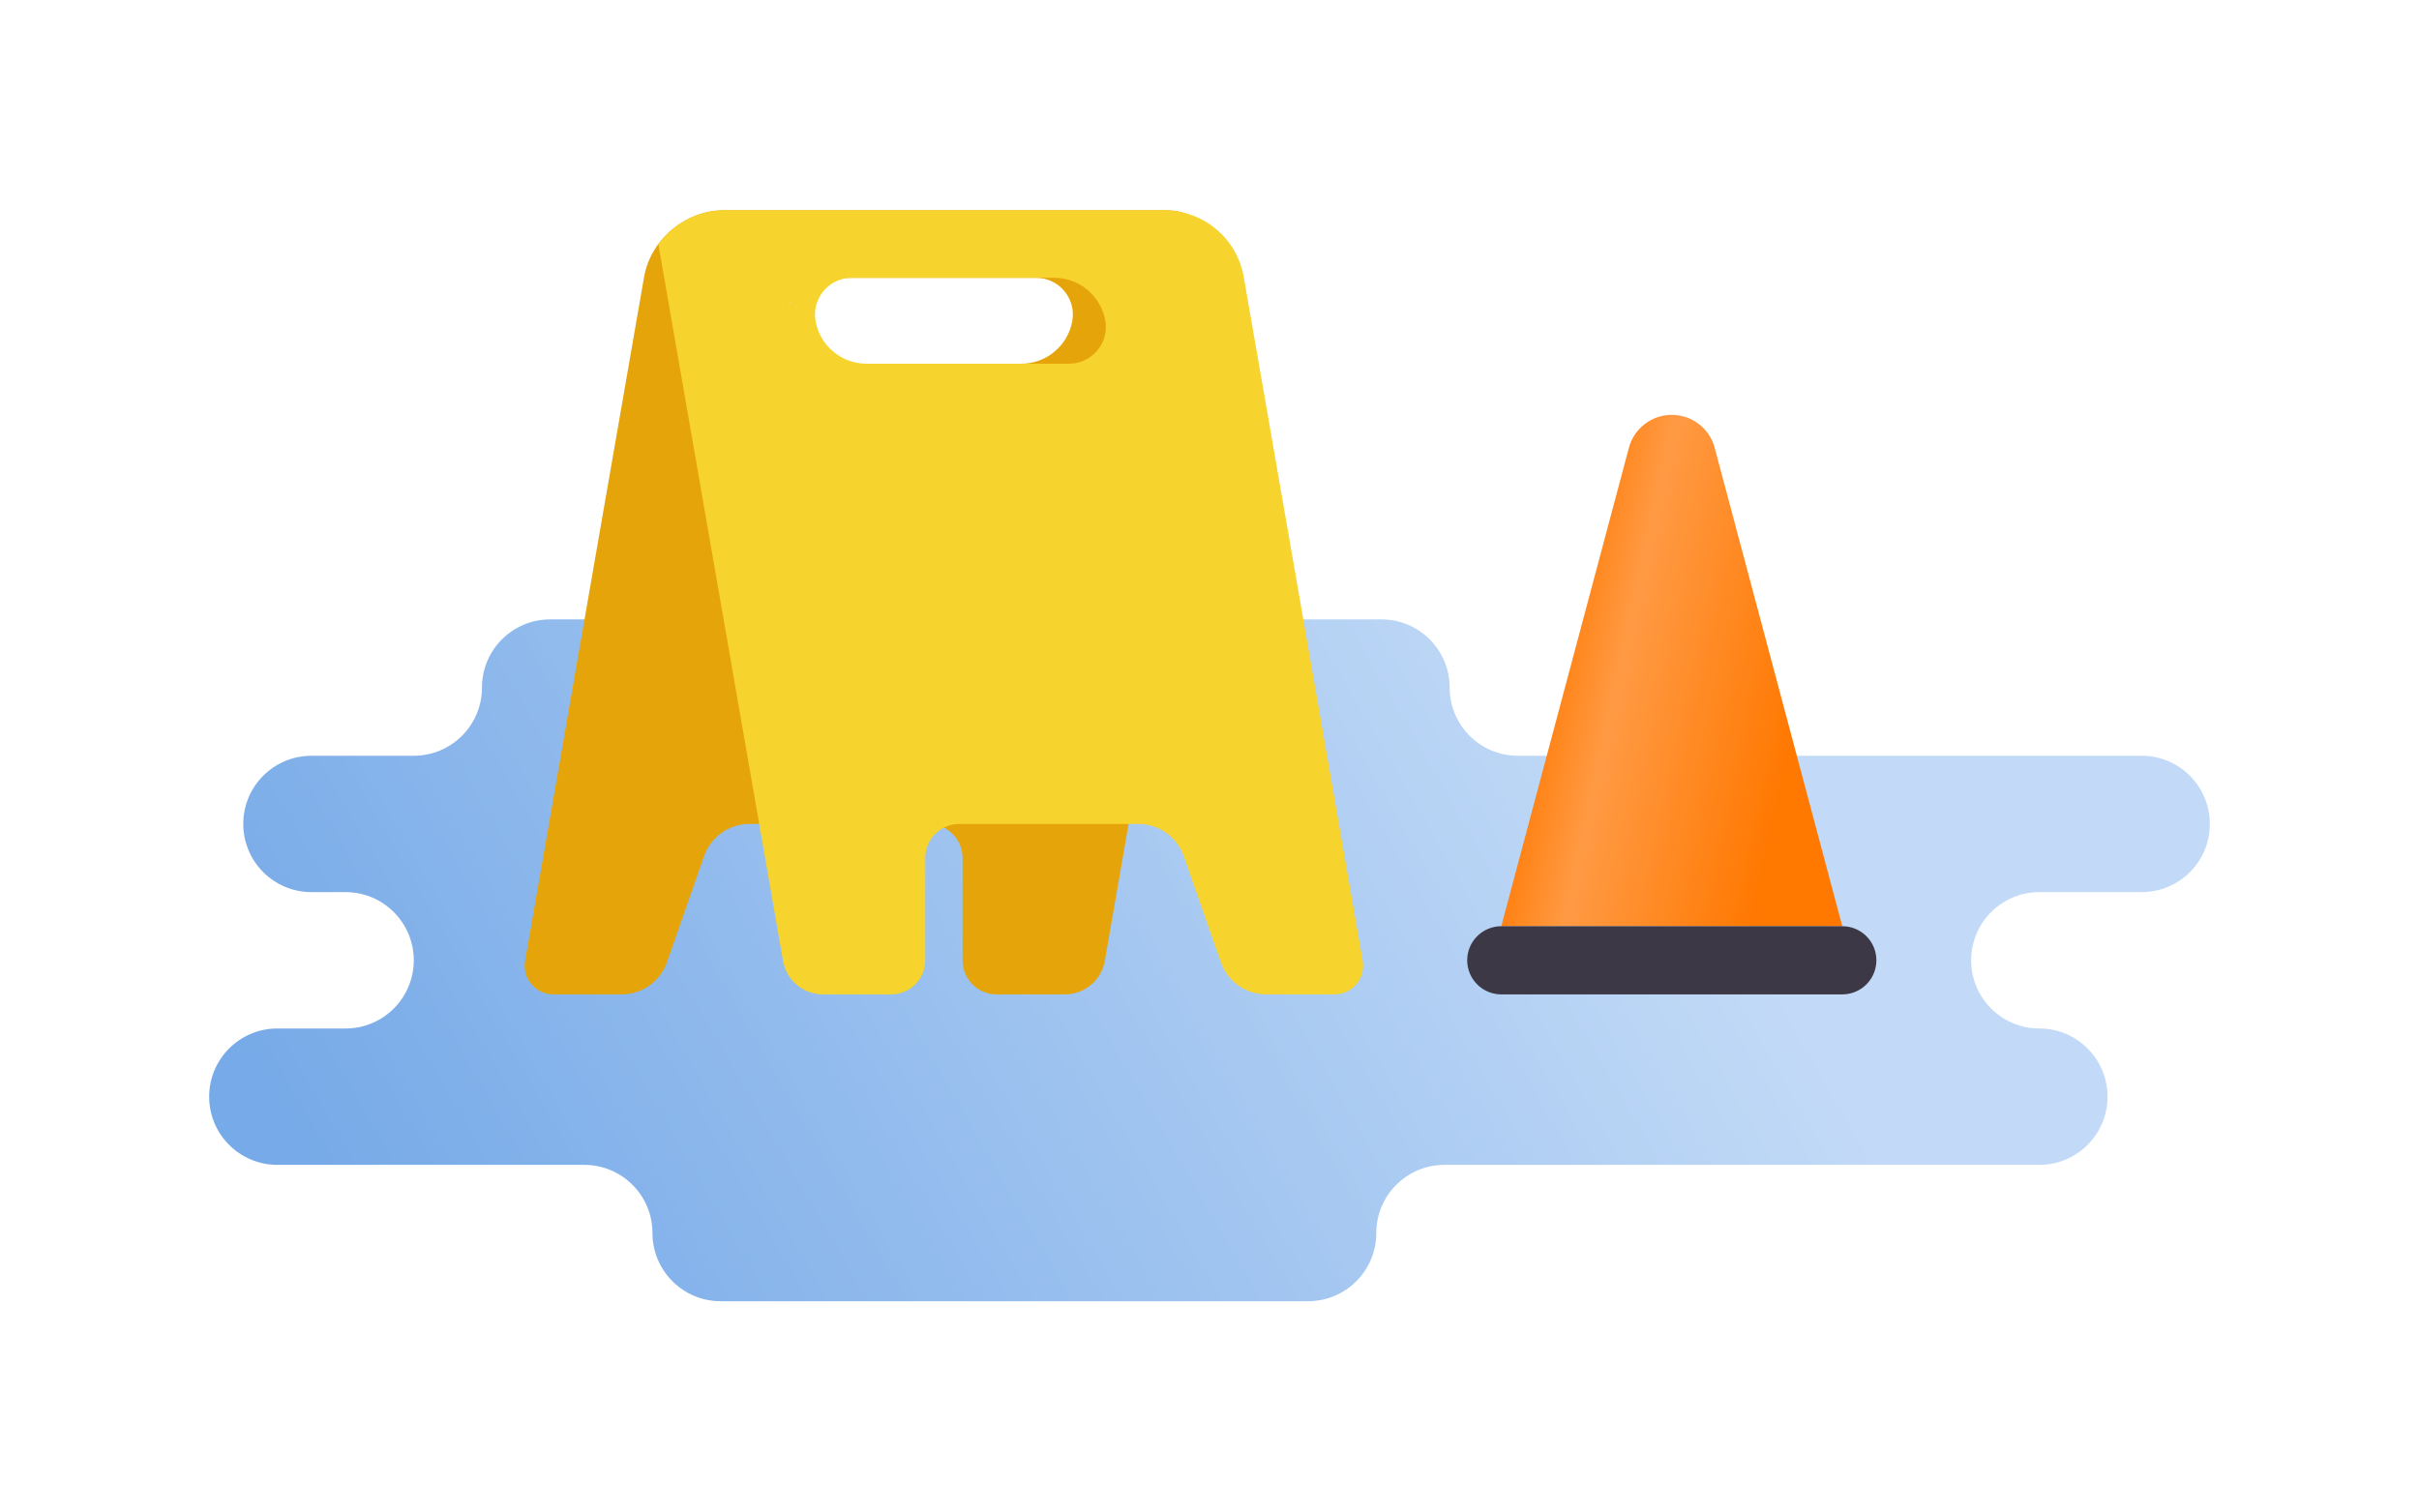
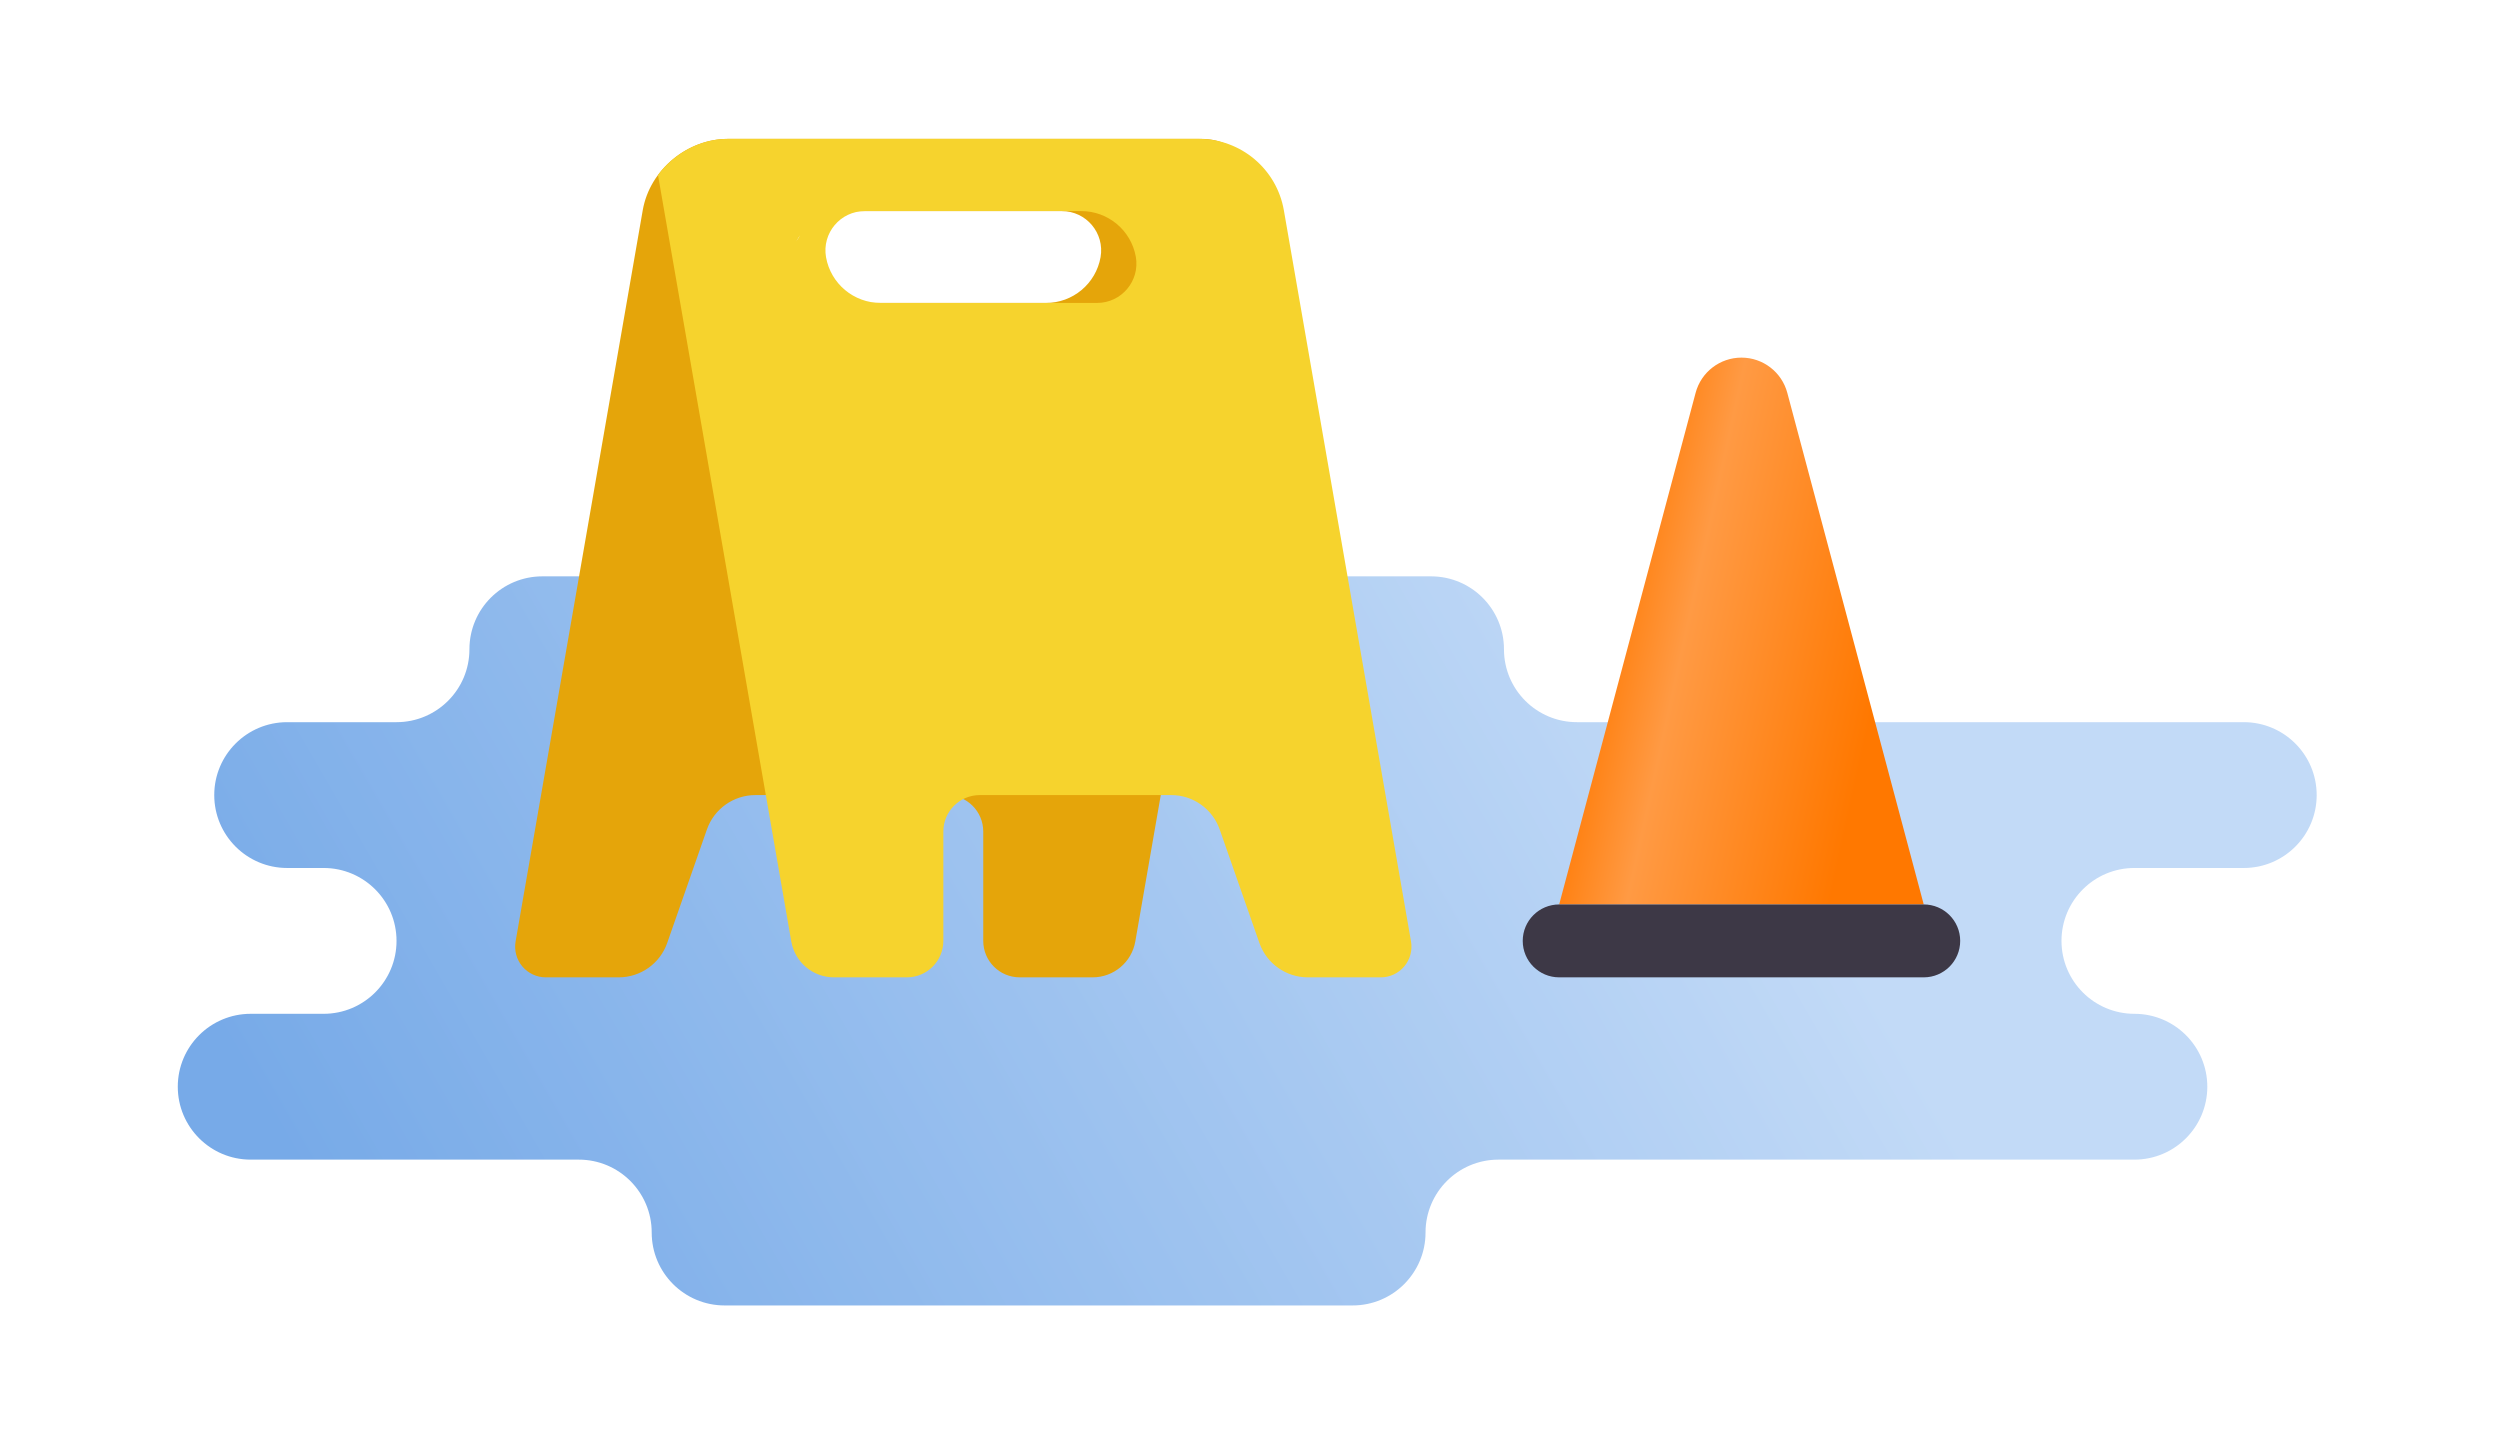
- <svg xmlns="http://www.w3.org/2000/svg" xmlns:xlink="http://www.w3.org/1999/xlink" width="400" height="250" fill="none">
+ <svg xmlns="http://www.w3.org/2000/svg" xmlns:xlink="http://www.w3.org/1999/xlink" width="450" height="260" fill="none">
  <defs>
    <linearGradient xlink:href="#a" id="d" x1="204.524" x2="235.708" y1="109.853" y2="116.674" gradientTransform="translate(411.462 -220.785) scale(1.40964)" gradientUnits="userSpaceOnUse" />
    <linearGradient id="a">
      <stop offset="0" style="stop-color:#ff7800;stop-opacity:1" />
      <stop offset=".315" style="stop-color:#ff9a44;stop-opacity:1" />
      <stop offset="1" style="stop-color:#ff7800;stop-opacity:1" />
    </linearGradient>
    <linearGradient xlink:href="#b" id="c" x1="60.718" x2="199.282" y1="196" y2="116" gradientTransform="translate(423.341 -232.062) scale(1.40964)" gradientUnits="userSpaceOnUse" />
    <linearGradient id="b">
      <stop offset="0" style="stop-color:#1c71d8;stop-opacity:1" />
      <stop offset="1" style="stop-color:#99c1f1;stop-opacity:1" />
    </linearGradient>
  </defs>
-   <g transform="translate(-445.14 170.989)">
+   <g transform="matrix(1.16375 0 0 1.16375 -526.28 183.51)">
    <path d="M524.836-57.266a11.277 11.277 0 0 1-11.277 11.277h-16.916a11.277 11.277 0 0 0-11.277 11.277 11.277 11.277 0 0 0 11.277 11.277h5.638a11.277 11.277 0 0 1 11.278 11.278A11.277 11.277 0 0 1 502.28-.88h-11.277a11.277 11.277 0 0 0-11.277 11.277 11.277 11.277 0 0 0 11.277 11.277h50.747a11.277 11.277 0 0 1 11.278 11.277 11.277 11.277 0 0 0 11.277 11.277h97.135a11.277 11.277 0 0 0 11.278-11.277 11.277 11.277 0 0 1 11.277-11.277h98.365a11.277 11.277 0 0 0 11.277-11.277A11.277 11.277 0 0 0 782.361-.88a11.277 11.277 0 0 1-11.277-11.277 11.277 11.277 0 0 1 11.277-11.278h16.916a11.277 11.277 0 0 0 11.277-11.277 11.277 11.277 0 0 0-11.277-11.277h-103.15a11.277 11.277 0 0 1-11.277-11.277 11.277 11.277 0 0 0-11.277-11.277h-137.46a11.277 11.277 0 0 0-11.277 11.277z" style="opacity:.6;fill:url(#c);fill-opacity:1;stroke-width:2.819;stroke-linecap:round;stroke-linejoin:round" />
    <path d="M638.075-136.206c5.923 0 10.415 5.34 9.4 11.175L627.83-12.075a6.704 6.704 0 0 1-6.605 5.556h-11.278a5.639 5.639 0 0 1-5.638-5.638v-16.916a5.639 5.639 0 0 0-5.639-5.639h-29.6a7.948 7.948 0 0 0-7.503 5.322l-6.14 17.55a7.947 7.947 0 0 1-7.502 5.321h-11.277a4.743 4.743 0 0 1-4.672-5.556L551.64-125.16c1.11-6.385 7.026-11.046 13.133-11.046zm-21.612 11.167h-33.46a8.572 8.572 0 0 0-8.466 7.078c-.648 3.722 2.216 7.128 5.993 7.128h33.463a8.572 8.572 0 0 0 8.463-7.078c.648-3.722-2.216-7.128-5.993-7.128z" style="fill:#e5a50a;fill-opacity:1;stroke-width:2.819;stroke-linecap:round;stroke-linejoin:round" />
    <path d="M564.774-136.206c-4.17 0-8.25 2.174-10.773 5.586l20.616 118.545a6.704 6.704 0 0 0 6.605 5.556h11.277a5.639 5.639 0 0 0 5.638-5.638v-16.916a5.639 5.639 0 0 1 5.639-5.639h29.602a7.947 7.947 0 0 1 7.503 5.322l6.14 17.55a7.947 7.947 0 0 0 7.502 5.321H665.8a4.743 4.743 0 0 0 4.672-5.556L650.806-125.16a13.33 13.33 0 0 0-13.133-11.046h-61.148zm21.21 11.167h33.46a8.572 8.572 0 0 1 8.466 7.078c.648 3.722-2.216 7.128-5.993 7.128h-33.463a8.572 8.572 0 0 1-8.463-7.078c-.648-3.722 2.216-7.128 5.994-7.128zm-10.002 3.673a5.597 5.597 0 0 1-.611 1.007c.18-.353.386-.686.611-1.007z" style="fill:#f6d32d;fill-opacity:1;stroke-width:2.819;stroke-linecap:round;stroke-linejoin:round" />
    <path d="M721.583-102.375a7.34 7.34 0 0 1 7.091 5.449l21.102 79.13H693.39l21.102-79.13a7.34 7.34 0 0 1 7.091-5.449z" style="fill:url(#d);stroke-width:2.819;stroke-linecap:round;stroke-linejoin:round" />
    <rect width="67.663" height="11.277" x="687.752" y="-17.796" ry="5.639" style="fill:#3d3846;fill-opacity:1;stroke-width:2.819;stroke-linecap:round;stroke-linejoin:round" />
  </g>
</svg>
